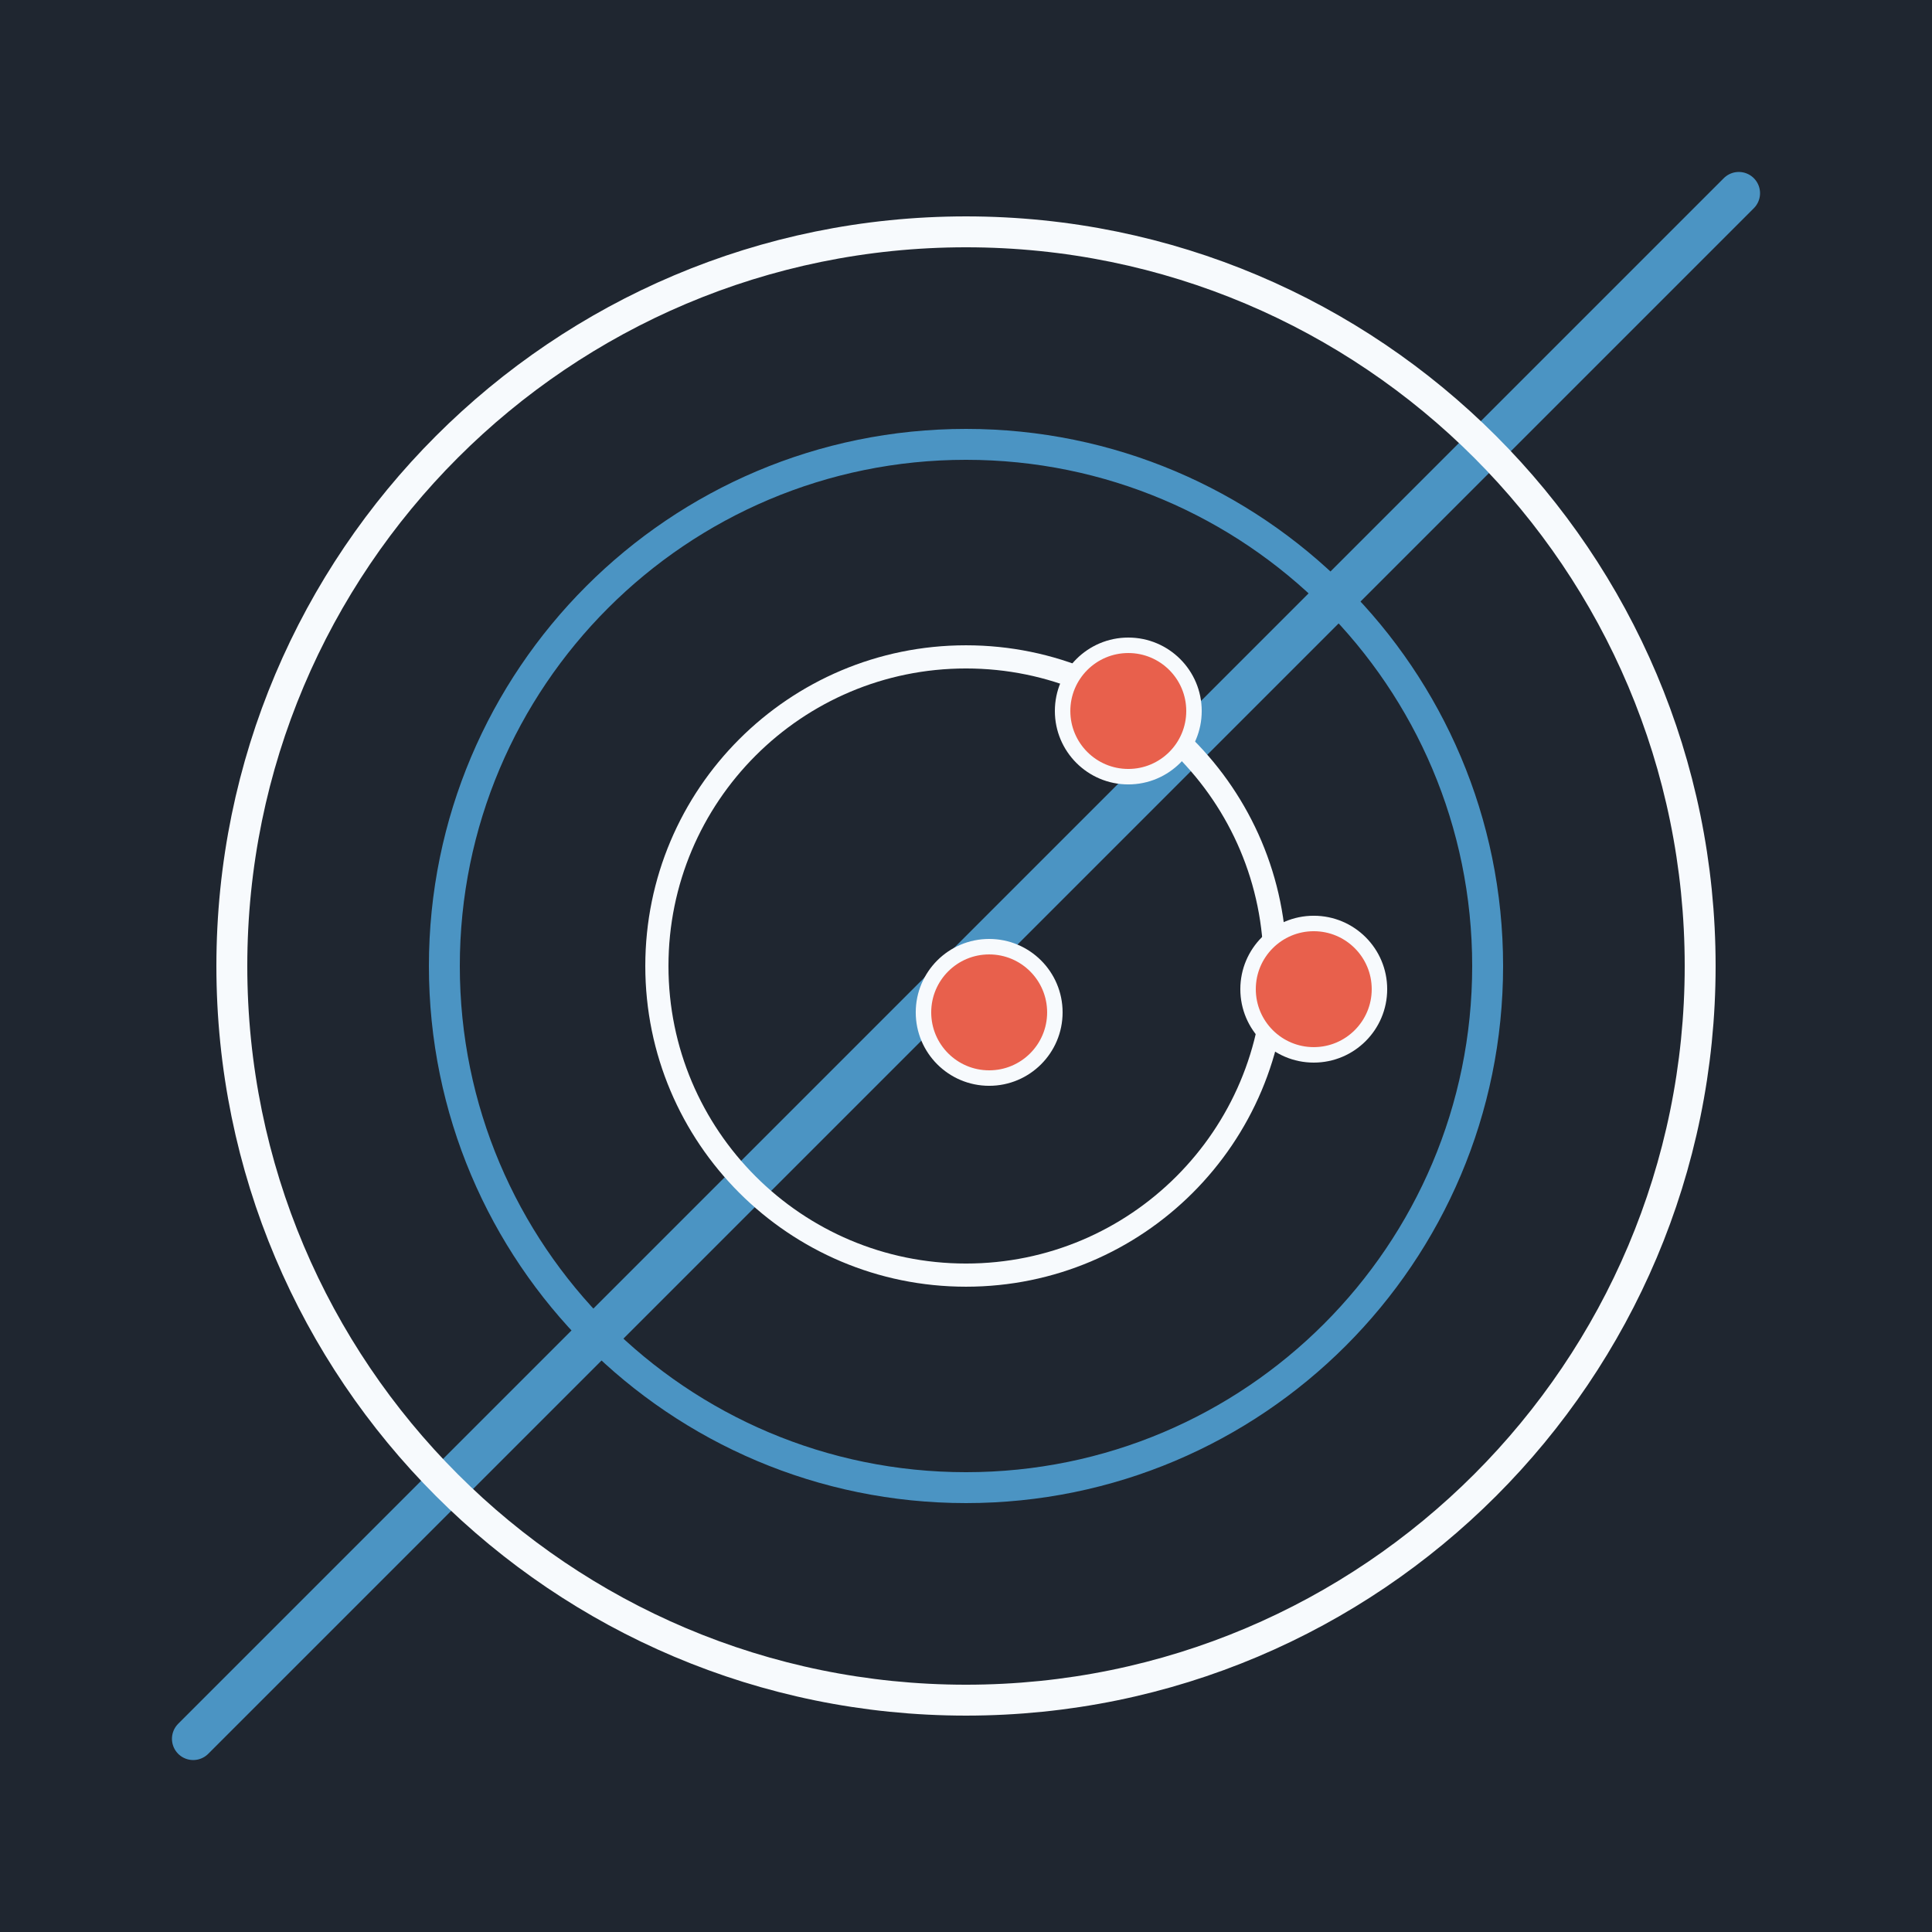
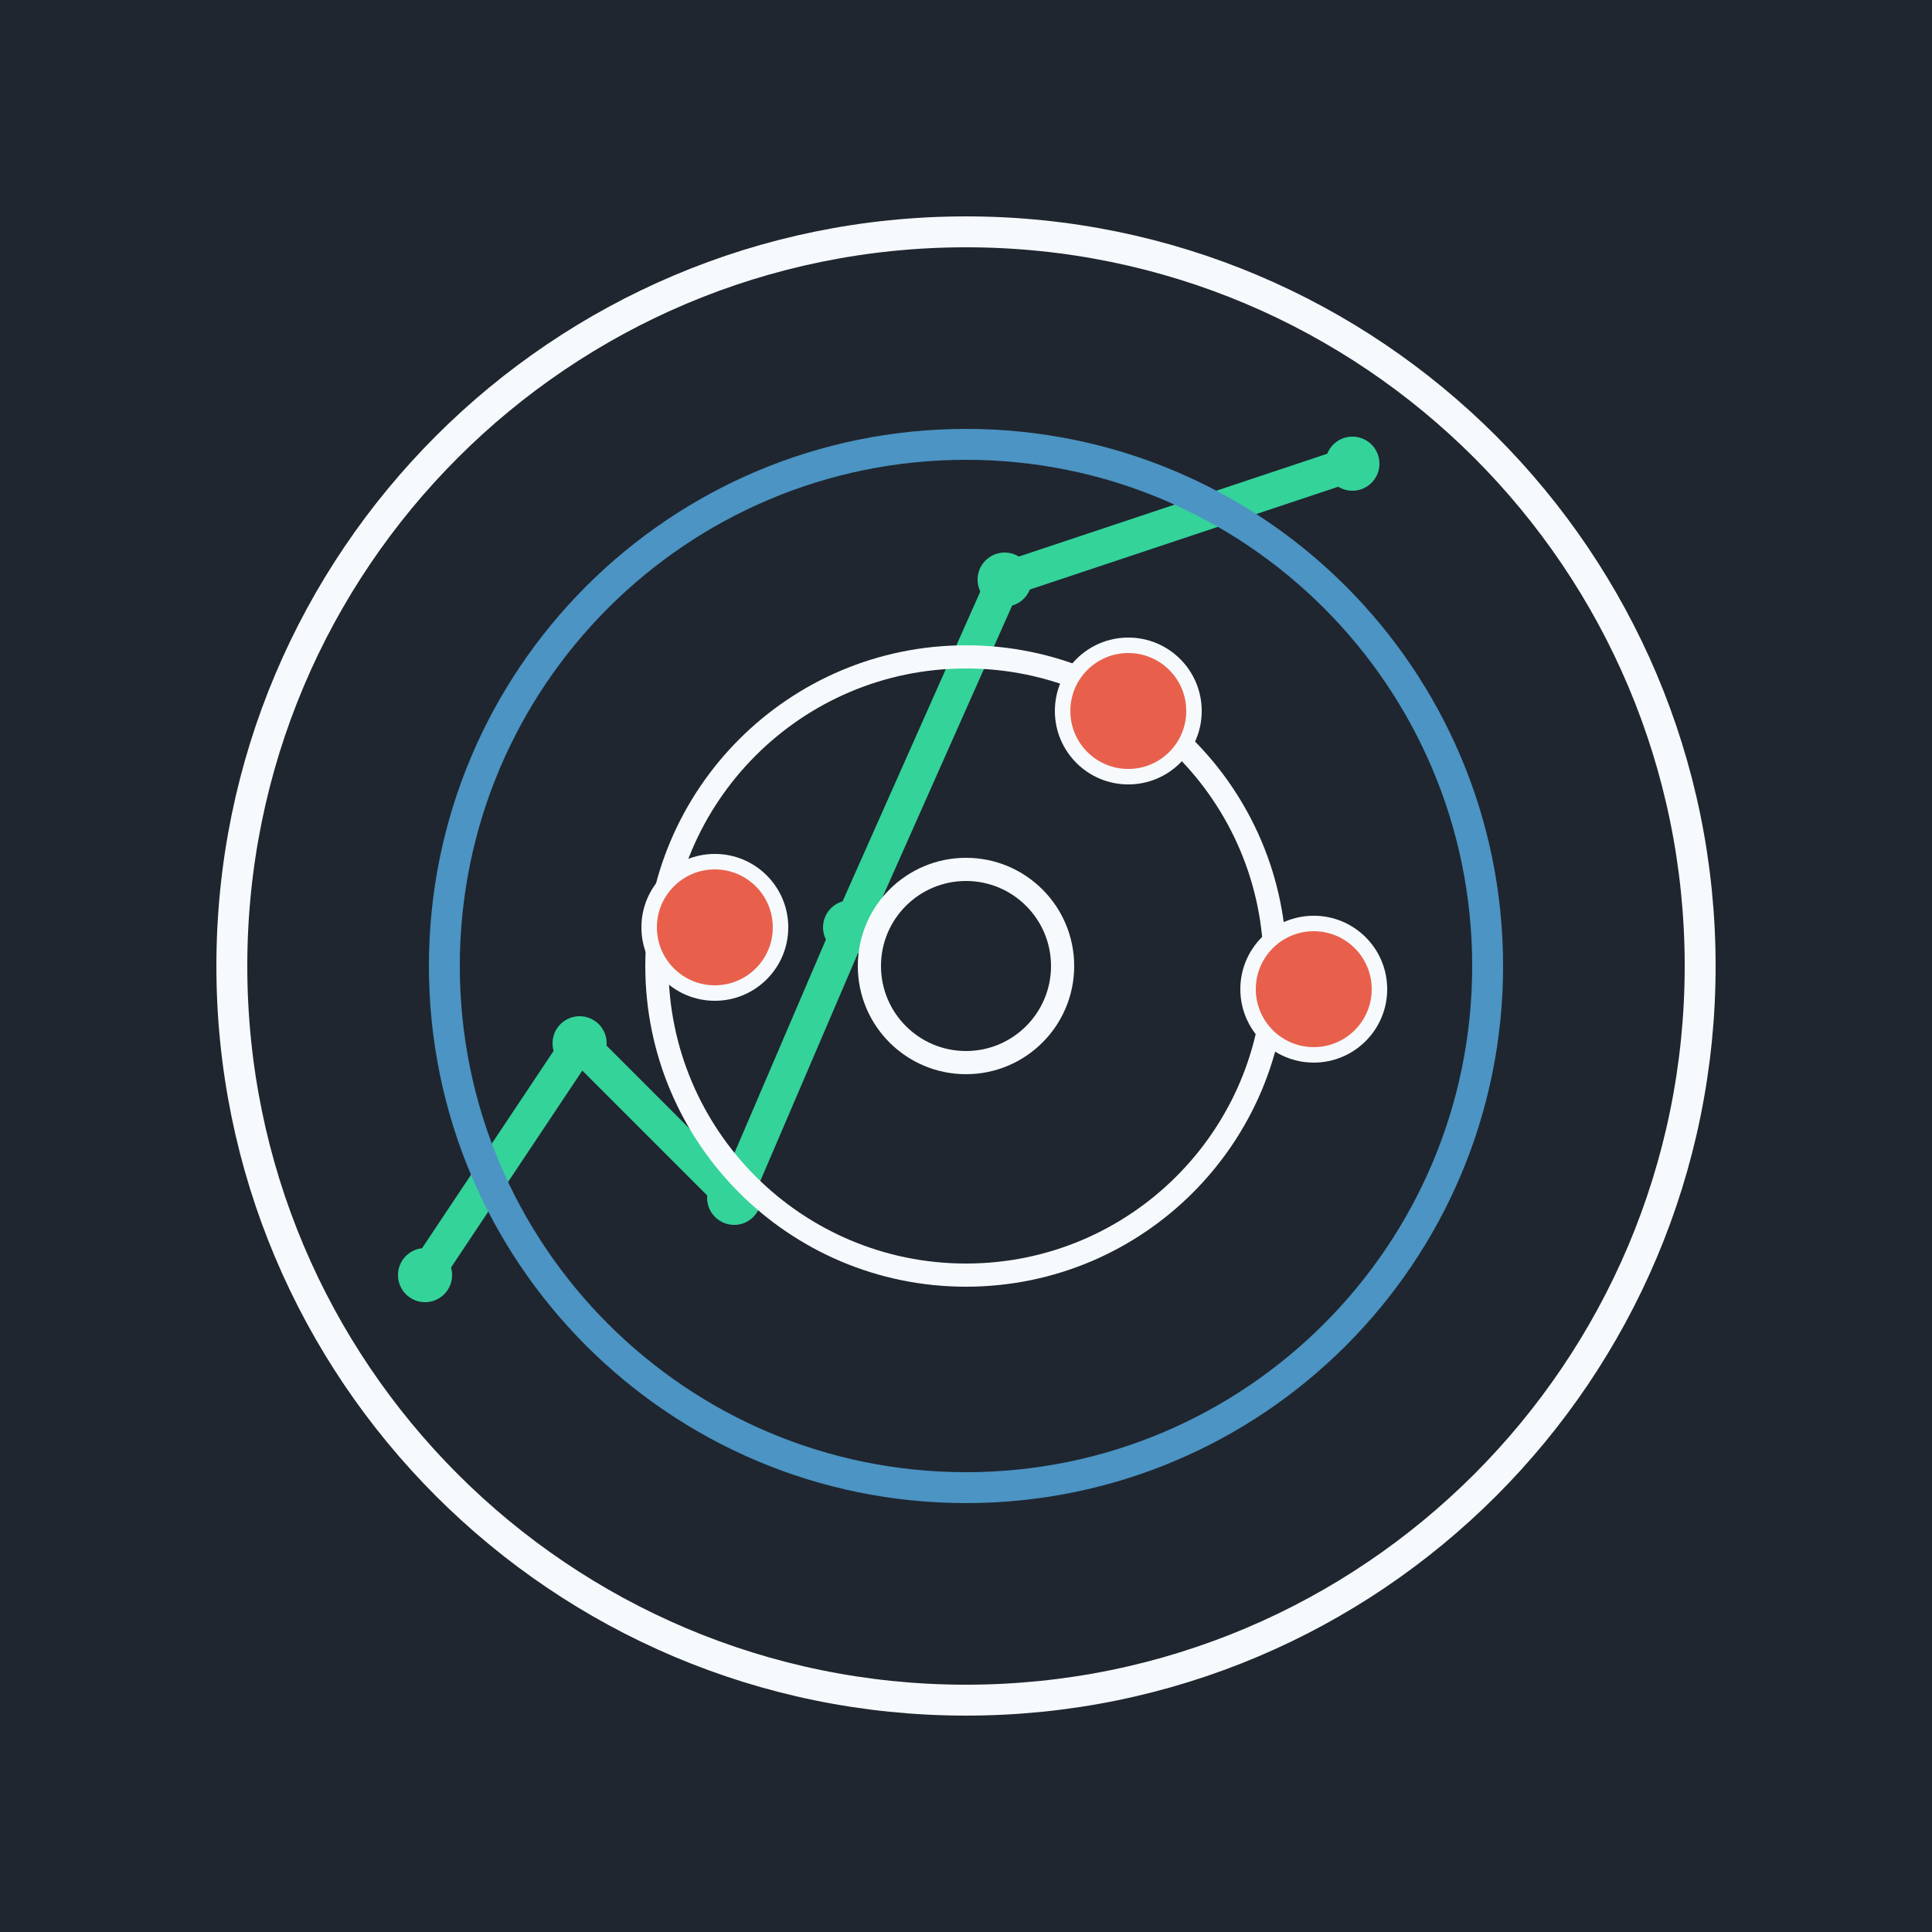
<svg xmlns="http://www.w3.org/2000/svg" width="512" height="512" viewBox="0 0 512 512">
  <rect width="512" height="512" rx="0" fill="#1F2630" />
  <g class="brand-mark">
-     <line x1="51.20" y1="460.80" x2="460.80" y2="51.20" stroke="#4B94C3" stroke-width="11.26" stroke-linecap="round" />
+     <polyline points="112.64,337.92 153.60,276.48 194.56,317.44 225.28,245.76 266.24,153.60 358.40,122.88" fill="none" stroke="#34D399" stroke-width="9.22" stroke-linecap="round" stroke-linejoin="round" />
+     <circle cx="112.64" cy="337.92" r="7.17" fill="#34D399" />
+     <circle cx="153.60" cy="276.48" r="7.17" fill="#34D399" />
+     <circle cx="194.56" cy="317.44" r="7.17" fill="#34D399" />
+     <circle cx="225.28" cy="245.76" r="7.17" fill="#34D399" />
+     <circle cx="266.24" cy="153.60" r="7.17" fill="#34D399" />
+     <circle cx="358.40" cy="122.88" r="7.17" fill="#34D399" />
    <circle cx="256.00" cy="256.00" r="194.56" fill="none" stroke="#F7FAFD" stroke-width="8.19" />
    <circle cx="256.00" cy="256.00" r="138.24" fill="none" stroke="#4B94C3" stroke-width="8.19" />
    <circle cx="256.00" cy="256.00" r="81.92" fill="none" stroke="#F7FAFD" stroke-width="6.14" />
+     <circle cx="256.00" cy="256.00" r="25.60" fill="none" stroke="#F7FAFD" stroke-width="6.14" />
    <circle cx="299.01" cy="188.42" r="17.41" fill="#E8604C" stroke="#F7FAFD" stroke-width="4.10" />
    <circle cx="348.16" cy="262.14" r="17.41" fill="#E8604C" stroke="#F7FAFD" stroke-width="4.10" />
-     <circle cx="262.14" cy="268.29" r="17.41" fill="#E8604C" stroke="#F7FAFD" stroke-width="4.10" />
+     <circle cx="189.44" cy="245.76" r="17.41" fill="#E8604C" stroke="#F7FAFD" stroke-width="4.10" />
  </g>
</svg>
